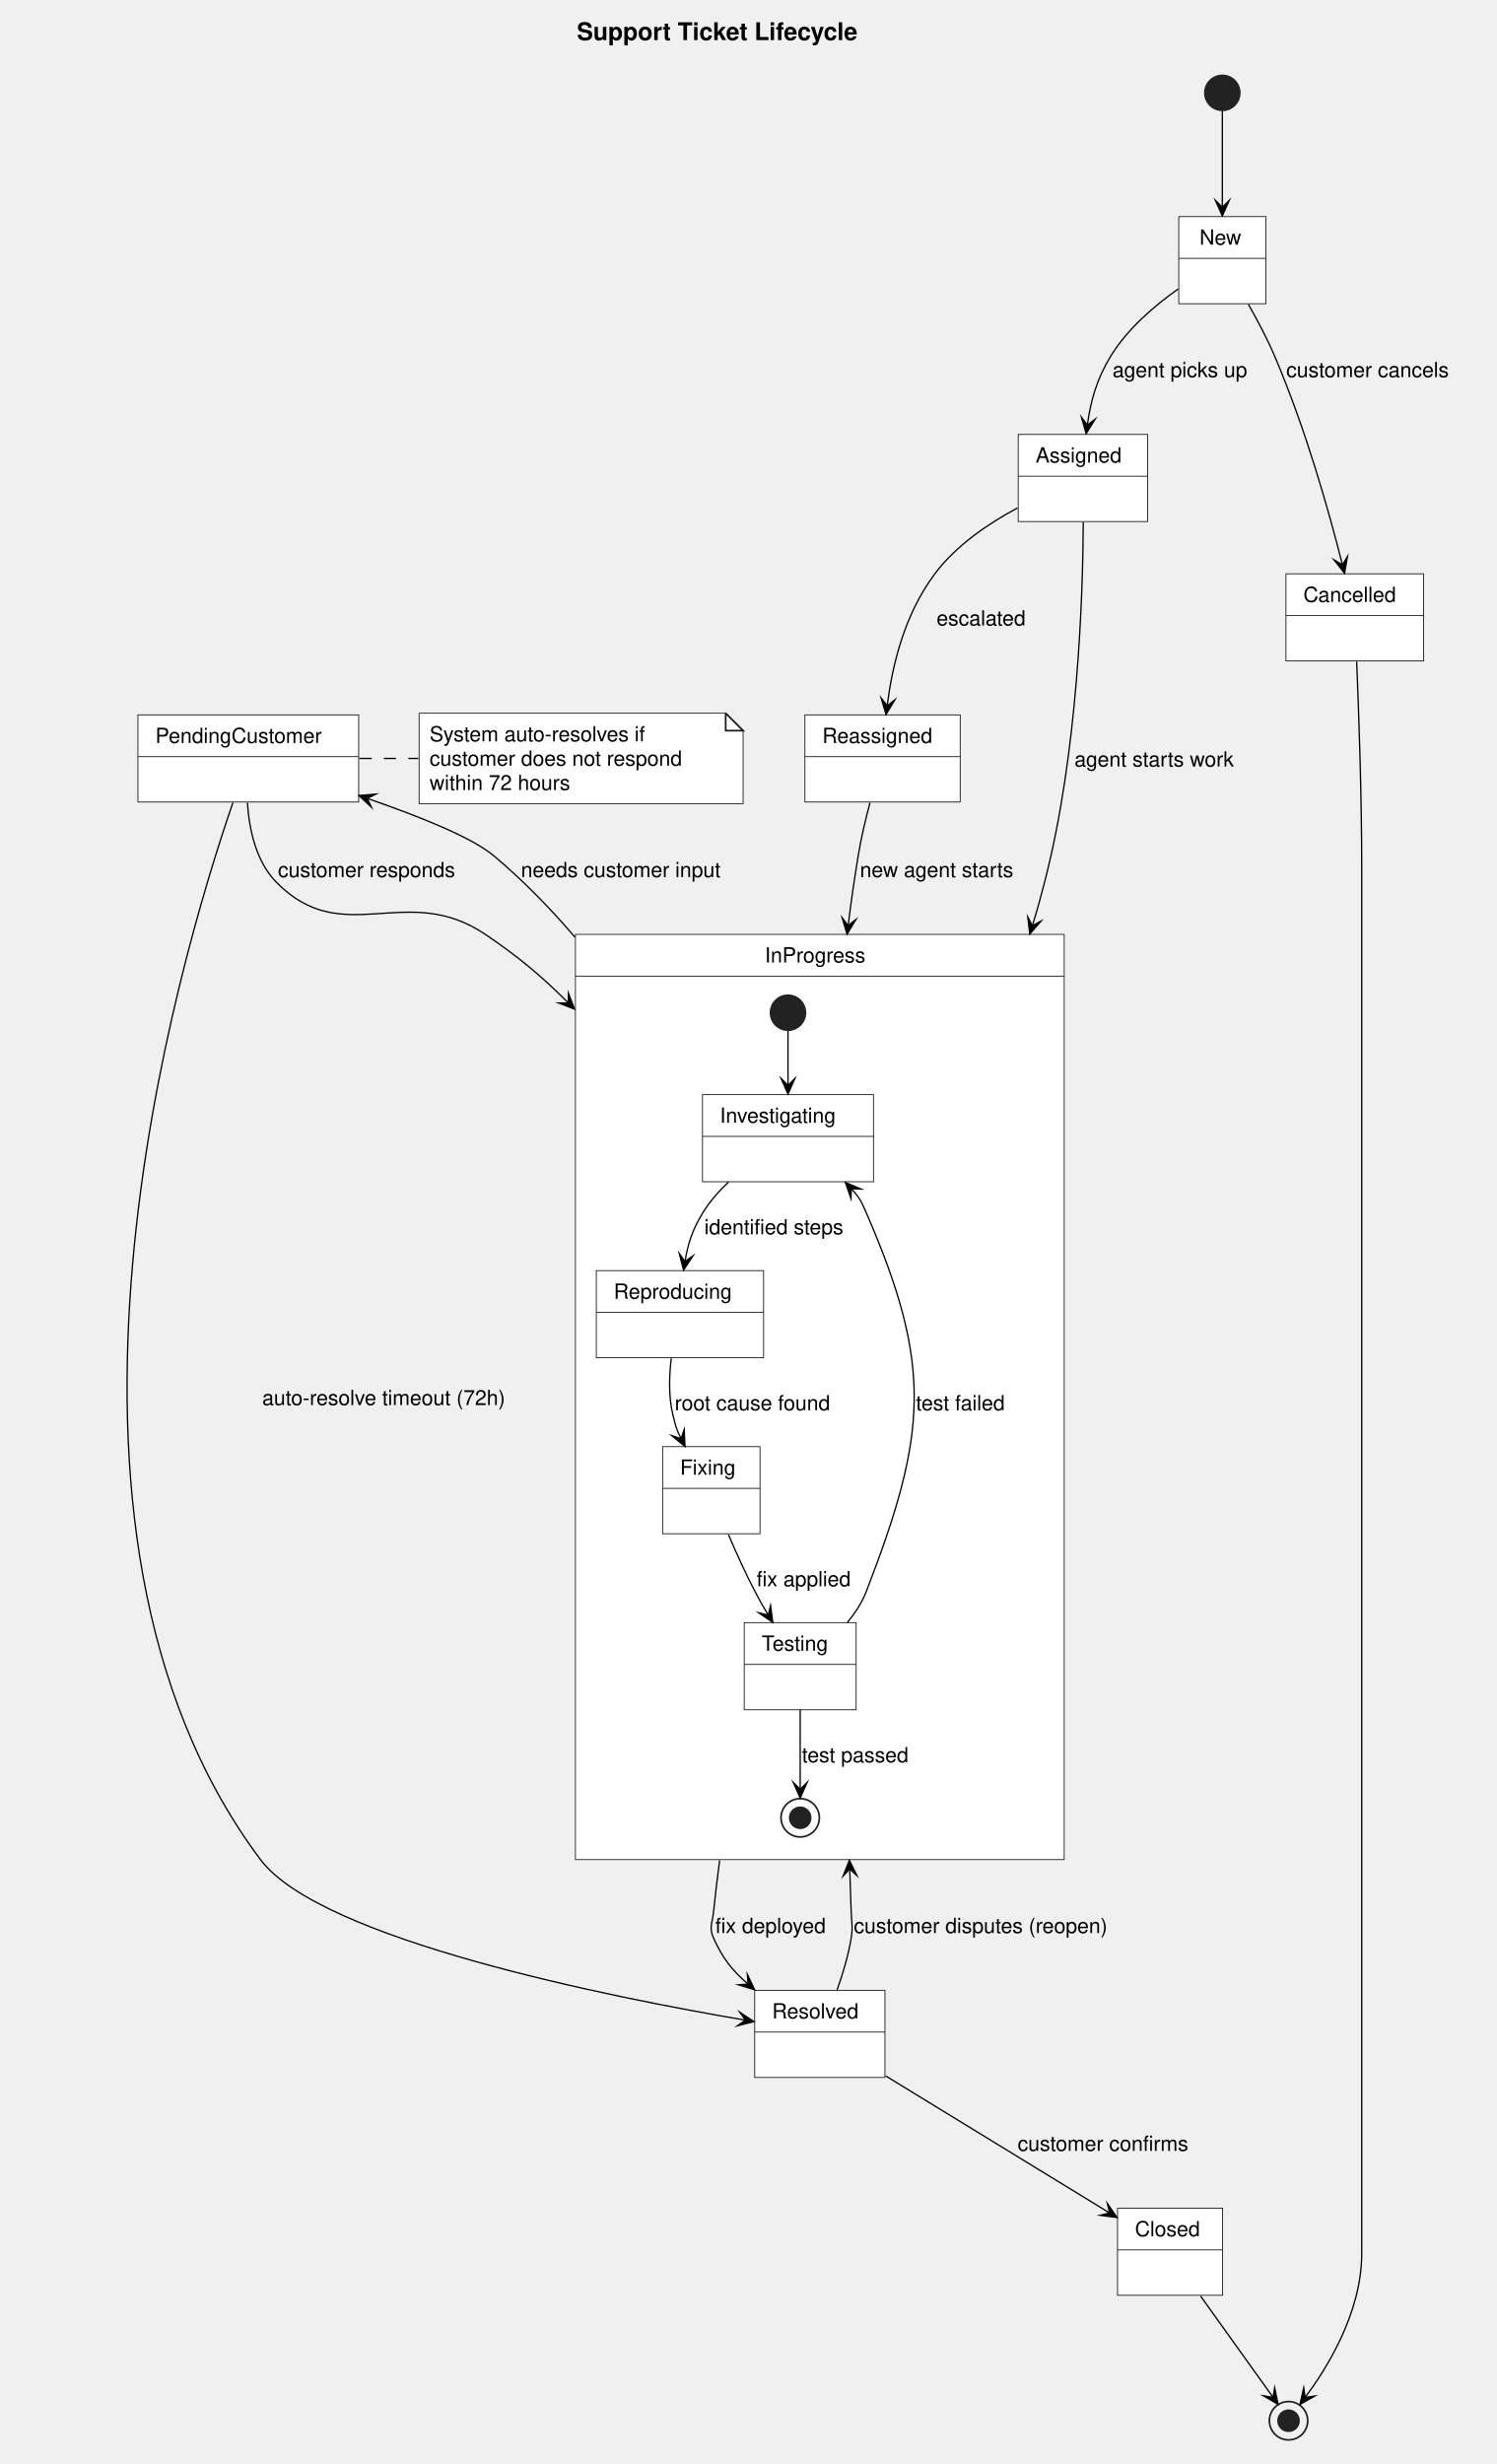
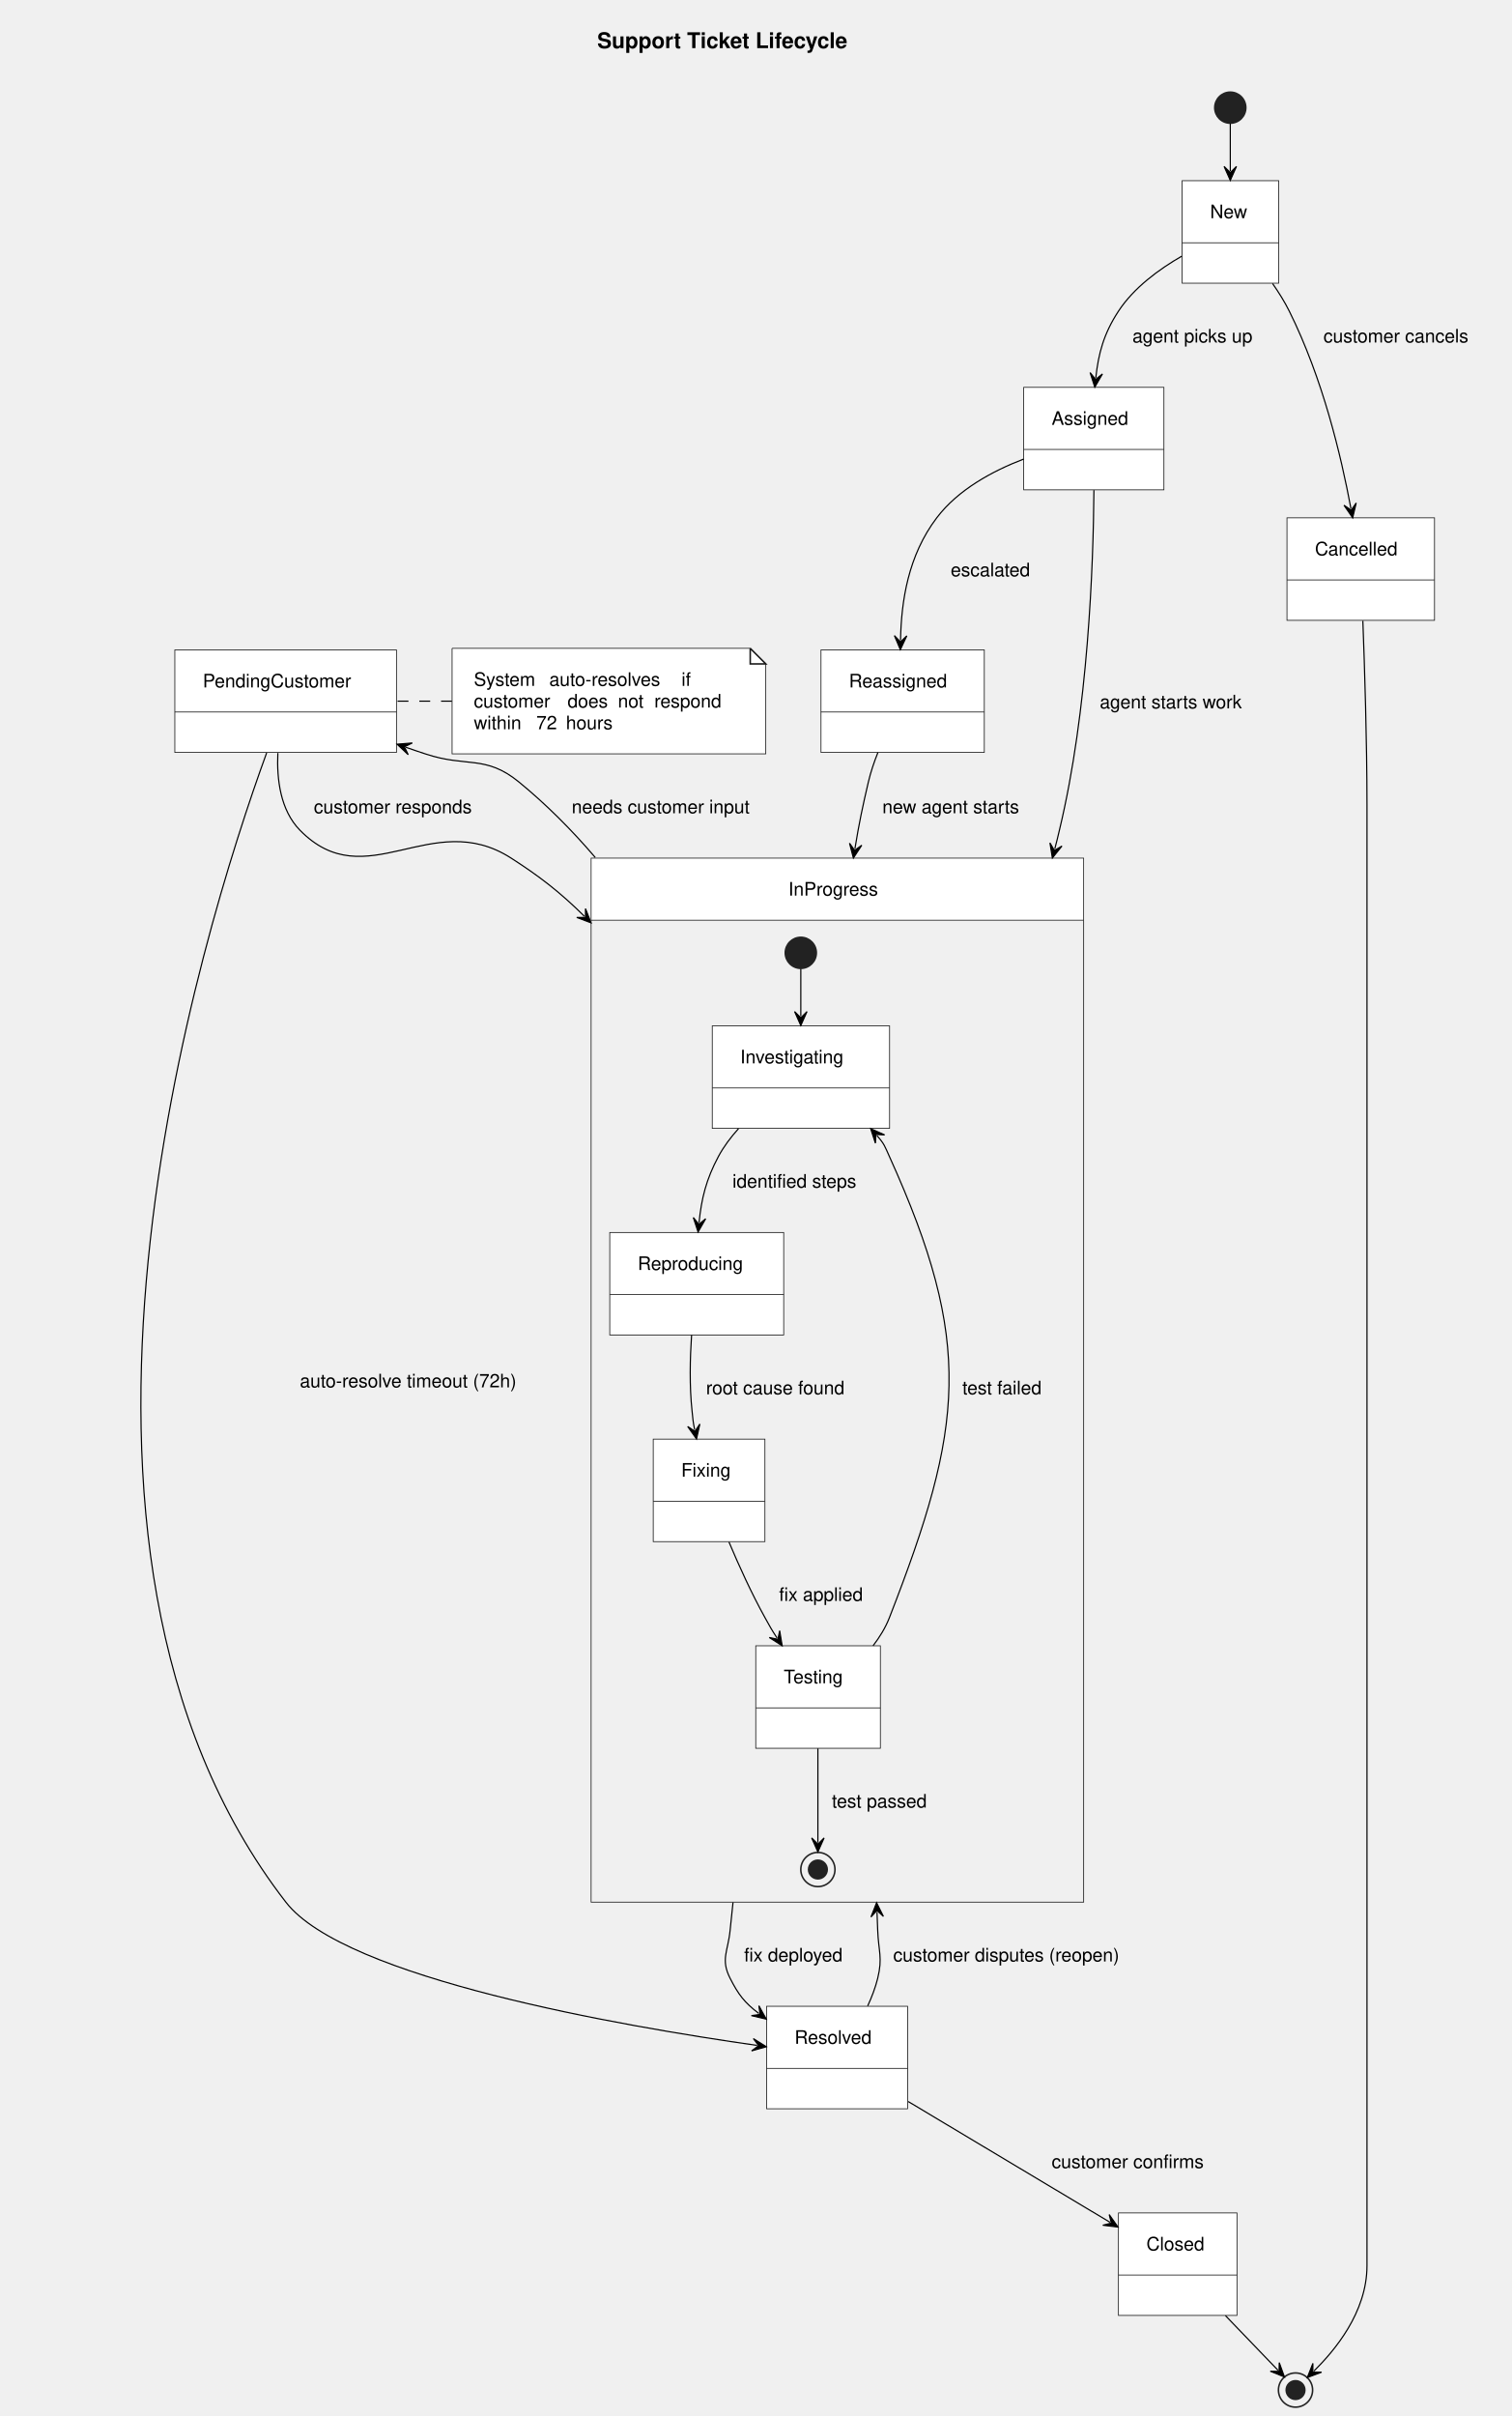
- <svg xmlns="http://www.w3.org/2000/svg" contentStyleType="text/css" data-diagram-type="STATE" height="1414px" preserveAspectRatio="none" style="width:859px;height:1414px;background:#FFFFFF;" version="1.1" viewBox="0 0 859 1414" width="859px" zoomAndPan="magnify">
+ <svg xmlns="http://www.w3.org/2000/svg" contentStyleType="text/css" data-diagram-type="STATE" height="1555px" preserveAspectRatio="none" style="width:973px;height:1555px;background:#FFFFFF;" version="1.1" viewBox="0 0 973 1555" width="973px" zoomAndPan="magnify">
  <defs />
  <g>
-     <g class="title" data-source-line="43">
-       <text fill="#000000" font-family="Helvetica" font-size="14" font-weight="700" lengthAdjust="spacing" textLength="190.524" x="331.06" y="22.995">Support Ticket Lifecycle</text>
+     <g class="title" data-source-line="51">
+       <text fill="#000000" font-family="Helvetica" font-size="14" font-weight="bold" lengthAdjust="spacing" textLength="190.524" x="384.49" y="30.995">Support Ticket Lifecycle</text>
    </g>
-     <g class="entity" data-qualified-name="InProgress" data-source-line="54" id="ent0001">
-       <rect fill="#FFFFFF" height="23.969" style="stroke:#FFFFFF;stroke-width:1;" width="280.536" x="330.24" y="536.197" />
-       <rect fill="#FFFFFF" height="507" style="stroke:#FFFFFF;stroke-width:1;" width="280.536" x="330.24" y="560.166" />
-       <rect fill="none" height="530.969" style="stroke:#181818;stroke-width:0.5;" width="280.536" x="330.24" y="536.197" />
-       <line style="stroke:#181818;stroke-width:0.5;" x1="330.24" x2="610.775" y1="560.166" y2="560.166" />
-       <text fill="#000000" font-family="Helvetica" font-size="12" lengthAdjust="spacing" textLength="63.094" x="438.961" y="552.336">InProgress</text>
-       <g class="start_entity" data-qualified-name="InProgress..start.InProgress" data-source-line="55" id="ent0013">
-         <ellipse cx="452.24" cy="581.166" fill="#222222" rx="10" ry="10" style="stroke:#222222;stroke-width:1;" />
-       </g>
-       <g class="entity" data-qualified-name="InProgress.Investigating" data-source-line="55" id="ent0014">
-         <rect fill="#FFFFFF" height="50" style="stroke:#181818;stroke-width:0.5;" width="98.152" x="403.16" y="628.166" />
-         <line style="stroke:#181818;stroke-width:0.5;" x1="403.16" x2="501.312" y1="652.134" y2="652.134" />
-         <text fill="#000000" font-family="Helvetica" font-size="12" lengthAdjust="spacing" textLength="78.152" x="413.16" y="644.304">Investigating</text>
-       </g>
-       <g class="entity" data-qualified-name="InProgress.Reproducing" data-source-line="56" id="ent0016">
-         <rect fill="#FFFFFF" height="50" style="stroke:#181818;stroke-width:0.5;" width="95.99" x="342.24" y="729.166" />
-         <line style="stroke:#181818;stroke-width:0.5;" x1="342.24" x2="438.23" y1="753.134" y2="753.134" />
-         <text fill="#000000" font-family="Helvetica" font-size="12" lengthAdjust="spacing" textLength="75.99" x="352.24" y="745.304">Reproducing</text>
-       </g>
-       <g class="entity" data-qualified-name="InProgress.Fixing" data-source-line="57" id="ent0018">
-         <rect fill="#FFFFFF" height="50" style="stroke:#181818;stroke-width:0.5;" width="55.895" x="380.29" y="830.166" />
-         <line style="stroke:#181818;stroke-width:0.5;" x1="380.29" x2="436.185" y1="854.134" y2="854.134" />
-         <text fill="#000000" font-family="Helvetica" font-size="12" lengthAdjust="spacing" textLength="35.895" x="390.29" y="846.304">Fixing</text>
-       </g>
-       <g class="entity" data-qualified-name="InProgress.Testing" data-source-line="58" id="ent0020">
-         <rect fill="#FFFFFF" height="50" style="stroke:#181818;stroke-width:0.5;" width="64.227" x="427.12" y="931.166" />
-         <line style="stroke:#181818;stroke-width:0.5;" x1="427.12" x2="491.347" y1="955.134" y2="955.134" />
-         <text fill="#000000" font-family="Helvetica" font-size="12" lengthAdjust="spacing" textLength="44.227" x="437.12" y="947.304">Testing</text>
-       </g>
-       <g class="end_entity" data-qualified-name="InProgress..end.InProgress" data-source-line="60" id="ent0023">
-         <ellipse cx="459.24" cy="1043.166" fill="none" rx="11" ry="11" style="stroke:#222222;stroke-width:1;" />
-         <ellipse cx="459.24" cy="1043.166" fill="#222222" rx="6" ry="6" style="stroke:#222222;stroke-width:1;" />
-       </g>
-       <g class="link" data-entity-1="ent0013" data-entity-2="ent0014" data-link-type="dependency" data-source-line="55" id="lnk15">
-         <path d="M452.24,591.606 C452.24,600.866 452.24,610.356 452.24,622.846" fill="none" id="*start*InProgress-to-Investigating" style="stroke:#000000;stroke-width:0.75;" />
-         <polygon fill="#000000" points="452.24,627.846,456.24,618.846,452.24,622.846,448.24,618.846,452.24,627.846" style="stroke:#000000;stroke-width:0.75;stroke-linejoin:miter;stroke-miterlimit:10;" />
-       </g>
-       <g class="link" data-entity-1="ent0014" data-entity-2="ent0016" data-link-type="dependency" data-source-line="56" id="lnk17">
-         <path d="M418.14,678.296 C412.48,683.626 407.17,689.646 403.24,696.166 C397.31,705.986 394.897,713.313 393.137,723.933" fill="none" id="Investigating-to-Reproducing" style="stroke:#000000;stroke-width:0.75;" />
-         <polygon fill="#000000" points="392.32,728.866,397.738,720.641,393.137,723.933,389.845,719.333,392.32,728.866" style="stroke:#000000;stroke-width:0.75;stroke-linejoin:miter;stroke-miterlimit:10;" />
-         <text fill="#000000" font-family="Helvetica" font-size="12" lengthAdjust="spacing" textLength="92.561" x="404.24" y="708.304">identified steps</text>
-       </g>
-       <g class="link" data-entity-1="ent0016" data-entity-2="ent0018" data-link-type="dependency" data-source-line="57" id="lnk19">
-         <path d="M385.24,779.576 C383.99,789.776 383.65,801.666 386.24,812.166 C387.73,818.236 388.044,819.933 390.884,825.614" fill="none" id="Reproducing-to-Fixing" style="stroke:#000000;stroke-width:0.75;" />
-         <polygon fill="#000000" points="393.12,830.086,392.673,820.247,390.884,825.614,385.517,823.825,393.12,830.086" style="stroke:#000000;stroke-width:0.75;stroke-linejoin:miter;stroke-miterlimit:10;" />
-         <text fill="#000000" font-family="Helvetica" font-size="12" lengthAdjust="spacing" textLength="101.537" x="387.24" y="809.304">root cause found</text>
-       </g>
-       <g class="link" data-entity-1="ent0018" data-entity-2="ent0020" data-link-type="dependency" data-source-line="58" id="lnk21">
-         <path d="M418.08,880.656 C422.41,890.856 427.76,902.736 433.24,913.166 C436.35,919.086 437.369,921.032 440.909,926.812" fill="none" id="Fixing-to-Testing" style="stroke:#000000;stroke-width:0.75;" />
-         <polygon fill="#000000" points="443.52,931.076,442.231,921.312,440.909,926.812,435.408,925.49,443.52,931.076" style="stroke:#000000;stroke-width:0.75;stroke-linejoin:miter;stroke-miterlimit:10;" />
-         <text fill="#000000" font-family="Helvetica" font-size="12" lengthAdjust="spacing" textLength="62.73" x="434.24" y="910.304">fix applied</text>
-       </g>
-       <g class="link" data-entity-1="ent0020" data-entity-2="ent0014" data-link-type="dependency" data-source-line="59" id="lnk22">
-         <path d="M486.35,931.046 C490.8,925.636 494.76,919.586 497.24,913.166 C531.91,823.166 535.67,784.616 497.24,696.166 C494.42,689.696 493.489,687.424 488.579,682.184" fill="none" id="Testing-to-Investigating" style="stroke:#000000;stroke-width:0.75;" />
-         <polygon fill="#000000" points="485.16,678.536,488.395,687.838,488.579,682.184,494.233,682.368,485.16,678.536" style="stroke:#000000;stroke-width:0.75;stroke-linejoin:miter;stroke-miterlimit:10;" />
-         <text fill="#000000" font-family="Helvetica" font-size="12" lengthAdjust="spacing" textLength="60.105" x="525.67" y="809.304">test failed</text>
-       </g>
-       <g class="link" data-entity-1="ent0020" data-entity-2="ent0023" data-link-type="dependency" data-source-line="60" id="lnk24">
-         <path d="M459.24,981.296 C459.24,997.986 459.24,1014.346 459.24,1026.826" fill="none" id="Testing-to-*end*InProgress" style="stroke:#000000;stroke-width:0.75;" />
-         <polygon fill="#000000" points="459.24,1031.826,463.24,1022.826,459.24,1026.826,455.24,1022.826,459.24,1031.826" style="stroke:#000000;stroke-width:0.75;stroke-linejoin:miter;stroke-miterlimit:10;" />
-         <text fill="#000000" font-family="Helvetica" font-size="12" lengthAdjust="spacing" textLength="69.334" x="460.24" y="1011.304">test passed</text>
-       </g>
+     <rect fill="#FFFFFF" height="39.969" style="stroke:#FFFFFF;stroke-width:1;" width="317.106" x="380.56" y="552.297" />
+     <rect fill="none" height="671.969" style="stroke:#181818;stroke-width:0.5;" width="317.106" x="380.56" y="552.297" />
+     <line style="stroke:#181818;stroke-width:0.5;" x1="380.56" x2="697.665" y1="592.266" y2="592.266" />
+     <text fill="#000000" font-family="Helvetica" font-size="12" lengthAdjust="spacing" textLength="63.094" x="507.566" y="576.436">InProgress</text>
+     <ellipse cx="515.56" cy="613.266" fill="#222222" rx="10" ry="10" style="stroke:#222222;stroke-width:1;" />
+     <g id="InProgress.Investigating">
+       <rect fill="#FFFFFF" height="65.969" style="stroke:#181818;stroke-width:0.5;" width="114.152" x="458.56" y="660.266" />
+       <line style="stroke:#181818;stroke-width:0.5;" x1="458.56" x2="572.712" y1="700.234" y2="700.234" />
+       <text fill="#000000" font-family="Helvetica" font-size="12" lengthAdjust="spacing" textLength="78.152" x="476.56" y="684.404">Investigating</text>
    </g>
-     <g class="start_entity" data-qualified-name=".start." data-source-line="45" id="ent0002">
-       <ellipse cx="701.51" cy="53.297" fill="#222222" rx="10" ry="10" style="stroke:#222222;stroke-width:1;" />
+     <g id="InProgress.Reproducing">
+       <rect fill="#FFFFFF" height="65.969" style="stroke:#181818;stroke-width:0.5;" width="111.99" x="392.56" y="793.266" />
+       <line style="stroke:#181818;stroke-width:0.5;" x1="392.56" x2="504.55" y1="833.234" y2="833.234" />
+       <text fill="#000000" font-family="Helvetica" font-size="12" lengthAdjust="spacing" textLength="75.99" x="410.56" y="817.404">Reproducing</text>
    </g>
-     <g class="entity" data-qualified-name="New" data-source-line="45" id="ent0003">
-       <rect fill="#FFFFFF" height="50" style="stroke:#181818;stroke-width:0.5;" width="50" x="676.51" y="124.297" />
-       <line style="stroke:#181818;stroke-width:0.5;" x1="676.51" x2="726.51" y1="148.266" y2="148.266" />
-       <text fill="#000000" font-family="Helvetica" font-size="12" lengthAdjust="spacing" textLength="26.174" x="688.423" y="140.435">New</text>
+     <g id="InProgress.Fixing">
+       <rect fill="#FFFFFF" height="65.969" style="stroke:#181818;stroke-width:0.5;" width="71.894" x="420.56" y="926.266" />
+       <line style="stroke:#181818;stroke-width:0.5;" x1="420.56" x2="492.454" y1="966.234" y2="966.234" />
+       <text fill="#000000" font-family="Helvetica" font-size="12" lengthAdjust="spacing" textLength="35.895" x="438.56" y="950.404">Fixing</text>
    </g>
-     <g class="entity" data-qualified-name="Assigned" data-source-line="47" id="ent0005">
-       <rect fill="#FFFFFF" height="50" style="stroke:#181818;stroke-width:0.5;" width="74.269" x="584.37" y="249.297" />
-       <line style="stroke:#181818;stroke-width:0.5;" x1="584.37" x2="658.639" y1="273.266" y2="273.266" />
-       <text fill="#000000" font-family="Helvetica" font-size="12" lengthAdjust="spacing" textLength="54.27" x="594.37" y="265.435">Assigned</text>
+     <g id="InProgress.Testing">
+       <rect fill="#FFFFFF" height="65.969" style="stroke:#181818;stroke-width:0.5;" width="80.227" x="486.56" y="1059.266" />
+       <line style="stroke:#181818;stroke-width:0.5;" x1="486.56" x2="566.787" y1="1099.234" y2="1099.234" />
+       <text fill="#000000" font-family="Helvetica" font-size="12" lengthAdjust="spacing" textLength="44.227" x="504.56" y="1083.404">Testing</text>
    </g>
-     <g class="entity" data-qualified-name="Cancelled" data-source-line="48" id="ent0007">
-       <rect fill="#FFFFFF" height="50" style="stroke:#181818;stroke-width:0.5;" width="78.986" x="738.02" y="329.297" />
-       <line style="stroke:#181818;stroke-width:0.5;" x1="738.02" x2="817.006" y1="353.266" y2="353.266" />
-       <text fill="#000000" font-family="Helvetica" font-size="12" lengthAdjust="spacing" textLength="58.986" x="748.02" y="345.435">Cancelled</text>
+     <ellipse cx="526.56" cy="1203.266" fill="none" rx="11" ry="11" style="stroke:#222222;stroke-width:1;" />
+     <ellipse cx="526.56" cy="1203.266" fill="#222222" rx="6" ry="6" style="stroke:#222222;stroke-width:1;" />
+     <g class="link" data-entity-1=".start.InProgress" data-entity-2="Investigating" data-source-line="63" data-uid="lnk15" id="link_.start.InProgress_Investigating">
+       <path d="M515.56,623.516 C515.56,632.556 515.56,640.846 515.56,654.066" fill="none" id="*start*InProgress-to-Investigating" style="stroke:#000000;stroke-width:0.75;" />
+       <polygon fill="#000000" points="515.56,660.066,519.56,651.066,515.56,655.066,511.56,651.066,515.56,660.066" style="stroke:#000000;stroke-width:0.75;" />
    </g>
-     <g class="entity" data-qualified-name="Reassigned" data-source-line="51" id="ent0010">
-       <rect fill="#FFFFFF" height="50" style="stroke:#181818;stroke-width:0.5;" width="89.135" x="461.94" y="410.247" />
-       <line style="stroke:#181818;stroke-width:0.5;" x1="461.94" x2="551.075" y1="434.216" y2="434.216" />
-       <text fill="#000000" font-family="Helvetica" font-size="12" lengthAdjust="spacing" textLength="69.135" x="471.94" y="426.385">Reassigned</text>
+     <g class="link" data-entity-1="Investigating" data-entity-2="Reproducing" data-source-line="64" data-uid="lnk17" id="link_Investigating_Reproducing">
+       <path d="M475.46,726.416 C470.49,731.916 465.97,737.916 462.56,744.266 C454.59,759.106 451.605,771.496 450.035,786.996" fill="none" id="Investigating-to-Reproducing" style="stroke:#000000;stroke-width:0.75;" />
+       <polygon fill="#000000" points="449.43,792.966,454.317,784.414,449.934,787.991,446.357,783.608,449.43,792.966" style="stroke:#000000;stroke-width:0.75;" />
+       <text fill="#000000" font-family="Helvetica" font-size="12" lengthAdjust="spacing" textLength="92.561" x="471.56" y="764.404">identified steps</text>
    </g>
-     <g class="entity" data-qualified-name="PendingCustomer" data-source-line="63" id="ent0025">
-       <rect fill="#FFFFFF" height="50" style="stroke:#181818;stroke-width:0.5;" width="126.688" x="79.16" y="410.247" />
-       <line style="stroke:#181818;stroke-width:0.5;" x1="79.16" x2="205.847" y1="434.216" y2="434.216" />
-       <text fill="#000000" font-family="Helvetica" font-size="12" lengthAdjust="spacing" textLength="106.688" x="89.16" y="426.385">PendingCustomer</text>
+     <g class="link" data-entity-1="Reproducing" data-entity-2="Fixing" data-source-line="65" data-uid="lnk19" id="link_Reproducing_Fixing">
+       <path d="M445.24,859.276 C444.24,874.196 443.81,892.176 445.56,908.266 C446.19,914.096 446.046,914.364 447.236,920.274" fill="none" id="Reproducing-to-Fixing" style="stroke:#000000;stroke-width:0.75;" />
+       <polygon fill="#000000" points="448.42,926.156,450.565,916.543,447.433,921.254,442.722,918.122,448.42,926.156" style="stroke:#000000;stroke-width:0.75;" />
+       <text fill="#000000" font-family="Helvetica" font-size="12" lengthAdjust="spacing" textLength="101.537" x="454.56" y="897.404">root cause found</text>
    </g>
-     <g class="entity" data-qualified-name="Resolved" data-source-line="65" id="ent0028">
-       <rect fill="#FFFFFF" height="50" style="stroke:#181818;stroke-width:0.5;" width="74.75" x="433.13" y="1142.167" />
-       <line style="stroke:#181818;stroke-width:0.5;" x1="433.13" x2="507.88" y1="1166.136" y2="1166.136" />
-       <text fill="#000000" font-family="Helvetica" font-size="12" lengthAdjust="spacing" textLength="54.75" x="443.13" y="1158.305">Resolved</text>
+     <g class="link" data-entity-1="Fixing" data-entity-2="Testing" data-source-line="66" data-uid="lnk21" id="link_Fixing_Testing">
+       <path d="M469.3,992.446 C475.68,1007.576 483.88,1025.666 492.56,1041.266 C495.88,1047.226 496.403,1048.372 500.263,1054.242" fill="none" id="Fixing-to-Testing" style="stroke:#000000;stroke-width:0.75;" />
+       <polygon fill="#000000" points="503.56,1059.256,501.957,1049.538,500.813,1055.078,495.273,1053.934,503.56,1059.256" style="stroke:#000000;stroke-width:0.75;" />
+       <text fill="#000000" font-family="Helvetica" font-size="12" lengthAdjust="spacing" textLength="62.73" x="501.56" y="1030.404">fix applied</text>
    </g>
-     <g class="entity" data-qualified-name="Closed" data-source-line="69" id="ent0031">
-       <rect fill="#FFFFFF" height="50" style="stroke:#181818;stroke-width:0.5;" width="60.307" x="641.36" y="1267.167" />
-       <line style="stroke:#181818;stroke-width:0.5;" x1="641.36" x2="701.667" y1="1291.136" y2="1291.136" />
-       <text fill="#000000" font-family="Helvetica" font-size="12" lengthAdjust="spacing" textLength="40.307" x="651.36" y="1283.305">Closed</text>
+     <g class="link" data-entity-1="Testing" data-entity-2="Investigating" data-source-line="67" data-uid="lnk22" id="link_Testing_Investigating">
+       <path d="M562.09,1059.236 C566.35,1053.696 570.07,1047.636 572.56,1041.266 C620.52,918.286 627.03,864.506 572.56,744.266 C569.63,737.796 569.403,736.286 564.553,730.896" fill="none" id="Testing-to-Investigating" style="stroke:#000000;stroke-width:0.75;" />
+       <polygon fill="#000000" points="560.54,726.436,563.587,735.801,563.884,730.152,569.533,730.45,560.54,726.436" style="stroke:#000000;stroke-width:0.75;" />
+       <text fill="#000000" font-family="Helvetica" font-size="12" lengthAdjust="spacing" textLength="60.105" x="619.56" y="897.404">test failed</text>
    </g>
-     <g class="end_entity" data-qualified-name=".end." data-source-line="72" id="ent0034">
-       <ellipse cx="739.51" cy="1389.167" fill="none" rx="11" ry="11" style="stroke:#222222;stroke-width:1;" />
-       <ellipse cx="739.51" cy="1389.167" fill="#222222" rx="6" ry="6" style="stroke:#222222;stroke-width:1;" />
+     <g class="link" data-entity-1="Testing" data-entity-2=".end.InProgress" data-source-line="68" data-uid="lnk24" id="link_Testing_.end.InProgress">
+       <path d="M526.56,1125.376 C526.56,1147.986 526.56,1170.816 526.56,1185.936" fill="none" id="Testing-to-*end*InProgress" style="stroke:#000000;stroke-width:0.75;" />
+       <polygon fill="#000000" points="526.56,1191.936,530.56,1182.936,526.56,1186.936,522.56,1182.936,526.56,1191.936" style="stroke:#000000;stroke-width:0.75;" />
+       <text fill="#000000" font-family="Helvetica" font-size="12" lengthAdjust="spacing" textLength="69.334" x="535.56" y="1163.404">test passed</text>
    </g>
-     <g class="entity" data-qualified-name="GMN37" data-source-line="76" id="ent0038">
-       <path d="M240.53,409.297 L240.53,461.203 L426.477,461.203 L426.477,419.297 L416.477,409.297 L240.53,409.297" fill="#FFFFFF" style="stroke:#181818;stroke-width:0.5;" />
-       <path d="M416.477,409.297 L416.477,419.297 L426.477,419.297 L416.477,409.297" fill="#FFFFFF" style="stroke:#181818;stroke-width:1;" />
-       <text fill="#000000" font-family="Helvetica" font-size="12" lengthAdjust="spacing" textLength="141.252" x="246.53" y="425.435">System auto-resolves if</text>
-       <text fill="#000000" font-family="Helvetica" font-size="12" lengthAdjust="spacing" textLength="164.947" x="246.53" y="439.404">customer does not respond</text>
-       <text fill="#000000" font-family="Helvetica" font-size="12" lengthAdjust="spacing" textLength="93.035" x="246.53" y="453.373">within 72 hours</text>
+     <ellipse cx="792.06" cy="69.297" fill="#222222" rx="10" ry="10" style="stroke:#222222;stroke-width:1;" />
+     <g id="New">
+       <rect fill="#FFFFFF" height="65.969" style="stroke:#181818;stroke-width:0.5;" width="62.174" x="761.06" y="116.297" />
+       <line style="stroke:#181818;stroke-width:0.5;" x1="761.06" x2="823.234" y1="156.266" y2="156.266" />
+       <text fill="#000000" font-family="Helvetica" font-size="12" lengthAdjust="spacing" textLength="26.174" x="779.06" y="140.435">New</text>
    </g>
-     <g class="link" data-entity-1="ent0002" data-entity-2="ent0003" data-link-type="dependency" data-source-line="45" id="lnk4">
-       <path d="M701.51,63.647 C701.51,77.577 701.51,99.247 701.51,118.937" fill="none" id="*start*-to-New" style="stroke:#000000;stroke-width:0.75;" />
-       <polygon fill="#000000" points="701.51,123.937,705.51,114.937,701.51,118.937,697.51,114.937,701.51,123.937" style="stroke:#000000;stroke-width:0.75;stroke-linejoin:miter;stroke-miterlimit:10;" />
+     <g id="Assigned">
+       <rect fill="#FFFFFF" height="65.969" style="stroke:#181818;stroke-width:0.5;" width="90.269" x="659.06" y="249.297" />
+       <line style="stroke:#181818;stroke-width:0.5;" x1="659.06" x2="749.33" y1="289.266" y2="289.266" />
+       <text fill="#000000" font-family="Helvetica" font-size="12" lengthAdjust="spacing" textLength="54.27" x="677.06" y="273.435">Assigned</text>
    </g>
-     <g class="link" data-entity-1="ent0003" data-entity-2="ent0005" data-link-type="dependency" data-source-line="47" id="lnk6">
-       <path d="M676.15,165.837 C662.72,175.337 647.07,188.667 637.51,204.297 C629.3,217.717 625.995,230.015 624.045,243.915" fill="none" id="New-to-Assigned" style="stroke:#000000;stroke-width:0.75;" />
-       <polygon fill="#000000" points="623.35,248.867,628.562,240.51,624.045,243.915,620.639,239.398,623.35,248.867" style="stroke:#000000;stroke-width:0.75;stroke-linejoin:miter;stroke-miterlimit:10;" />
-       <text fill="#000000" font-family="Helvetica" font-size="12" lengthAdjust="spacing" textLength="88.266" x="638.51" y="216.435">agent picks up</text>
+     <g id="Cancelled">
+       <rect fill="#FFFFFF" height="65.969" style="stroke:#181818;stroke-width:0.5;" width="94.986" x="828.56" y="333.297" />
+       <line style="stroke:#181818;stroke-width:0.5;" x1="828.56" x2="923.546" y1="373.266" y2="373.266" />
+       <text fill="#000000" font-family="Helvetica" font-size="12" lengthAdjust="spacing" textLength="58.986" x="846.56" y="357.435">Cancelled</text>
    </g>
-     <g class="link" data-entity-1="ent0003" data-entity-2="ent0007" data-link-type="dependency" data-source-line="48" id="lnk8">
-       <path d="M716.51,174.747 C721.69,183.827 727.26,194.327 731.51,204.297 C749.68,246.877 762.875,294.199 770.445,324.159" fill="none" id="New-to-Cancelled" style="stroke:#000000;stroke-width:0.75;" />
-       <polygon fill="#000000" points="771.67,329.007,773.343,319.301,770.445,324.159,765.587,321.261,771.67,329.007" style="stroke:#000000;stroke-width:0.75;stroke-linejoin:miter;stroke-miterlimit:10;" />
-       <text fill="#000000" font-family="Helvetica" font-size="12" lengthAdjust="spacing" textLength="105.445" x="738.2" y="216.435">customer cancels</text>
+     <g id="Reassigned">
+       <rect fill="#FFFFFF" height="65.969" style="stroke:#181818;stroke-width:0.5;" width="105.135" x="528.56" y="418.297" />
+       <line style="stroke:#181818;stroke-width:0.5;" x1="528.56" x2="633.695" y1="458.266" y2="458.266" />
+       <text fill="#000000" font-family="Helvetica" font-size="12" lengthAdjust="spacing" textLength="69.135" x="546.56" y="442.435">Reassigned</text>
    </g>
-     <g class="link" data-entity-1="ent0005" data-entity-2="ent0001" data-link-type="dependency" data-source-line="50" id="lnk9">
-       <path d="M621.7,299.657 C621.49,342.257 618.58,432.727 599.51,506.197 C596.95,516.057 595.579,521.231 592.489,531.211" fill="none" id="Assigned-to-InProgress" style="stroke:#000000;stroke-width:0.75;" />
-       <polygon fill="#000000" points="591.01,535.987,597.493,528.573,592.489,531.211,589.851,526.207,591.01,535.987" style="stroke:#000000;stroke-width:0.75;stroke-linejoin:miter;stroke-miterlimit:10;" />
-       <text fill="#000000" font-family="Helvetica" font-size="12" lengthAdjust="spacing" textLength="105.533" x="616.68" y="439.885">agent starts work</text>
+     <g id="PendingCustomer">
+       <rect fill="#FFFFFF" height="65.969" style="stroke:#181818;stroke-width:0.5;" width="142.688" x="112.56" y="418.297" />
+       <line style="stroke:#181818;stroke-width:0.5;" x1="112.56" x2="255.248" y1="458.266" y2="458.266" />
+       <text fill="#000000" font-family="Helvetica" font-size="12" lengthAdjust="spacing" textLength="106.688" x="130.56" y="442.435">PendingCustomer</text>
    </g>
-     <g class="link" data-entity-1="ent0005" data-entity-2="ent0010" data-link-type="dependency" data-source-line="51" id="lnk11">
-       <path d="M583.94,291.497 C567.24,300.437 548.65,313.047 536.51,329.297 C518.7,353.127 512.09,382.238 509.15,405.028" fill="none" id="Assigned-to-Reassigned" style="stroke:#000000;stroke-width:0.75;" />
-       <polygon fill="#000000" points="508.51,409.987,513.629,401.573,509.15,405.028,505.694,400.549,508.51,409.987" style="stroke:#000000;stroke-width:0.75;stroke-linejoin:miter;stroke-miterlimit:10;" />
-       <text fill="#000000" font-family="Helvetica" font-size="12" lengthAdjust="spacing" textLength="57.978" x="537.51" y="358.935">escalated</text>
+     <g id="Resolved">
+       <rect fill="#FFFFFF" height="65.969" style="stroke:#181818;stroke-width:0.5;" width="90.75" x="493.56" y="1291.297" />
+       <line style="stroke:#181818;stroke-width:0.5;" x1="493.56" x2="584.31" y1="1331.266" y2="1331.266" />
+       <text fill="#000000" font-family="Helvetica" font-size="12" lengthAdjust="spacing" textLength="54.75" x="511.56" y="1315.436">Resolved</text>
    </g>
-     <g class="link" data-entity-1="ent0010" data-entity-2="ent0001" data-link-type="dependency" data-source-line="52" id="lnk12">
-       <path d="M499.29,460.667 C496.76,470.127 494.14,481.087 492.51,491.197 C490.15,505.817 488.656,515.915 486.766,531.135" fill="none" id="Reassigned-to-InProgress" style="stroke:#000000;stroke-width:0.75;" />
-       <polygon fill="#000000" points="486.15,536.097,491.229,527.658,486.766,531.135,483.29,526.673,486.15,536.097" style="stroke:#000000;stroke-width:0.75;stroke-linejoin:miter;stroke-miterlimit:10;" />
-       <text fill="#000000" font-family="Helvetica" font-size="12" lengthAdjust="spacing" textLength="101.297" x="493.51" y="503.336">new agent starts</text>
+     <g id="Closed">
+       <rect fill="#FFFFFF" height="65.969" style="stroke:#181818;stroke-width:0.5;" width="76.307" x="720.06" y="1424.297" />
+       <line style="stroke:#181818;stroke-width:0.5;" x1="720.06" x2="796.367" y1="1464.266" y2="1464.266" />
+       <text fill="#000000" font-family="Helvetica" font-size="12" lengthAdjust="spacing" textLength="40.307" x="738.06" y="1448.436">Closed</text>
    </g>
-     <g class="link" data-entity-1="ent0001" data-entity-2="ent0025" data-link-type="dependency" data-source-line="63" id="lnk26">
-       <path d="M330,537.857 C315.58,520.947 300.08,505.137 283.51,491.197 C270.99,480.667 242.023,469.027 210.713,458.157" fill="none" id="InProgress-to-PendingCustomer" style="stroke:#000000;stroke-width:0.75;" />
-       <polygon fill="#000000" points="205.99,456.517,213.18,463.247,210.713,458.157,215.804,455.69,205.99,456.517" style="stroke:#000000;stroke-width:0.75;stroke-linejoin:miter;stroke-miterlimit:10;" />
-       <text fill="#000000" font-family="Helvetica" font-size="12" lengthAdjust="spacing" textLength="131.244" x="298.98" y="503.336">needs customer input</text>
+     <ellipse cx="834.06" cy="1538.297" fill="none" rx="11" ry="11" style="stroke:#222222;stroke-width:1;" />
+     <ellipse cx="834.06" cy="1538.297" fill="#222222" rx="6" ry="6" style="stroke:#222222;stroke-width:1;" />
+     <g class="entity" data-entity="GMN2" data-source-line="84" data-uid="ent0003" id="entity_GMN2">
+       <path d="M291.06,417.297 L291.06,485.203 L493.007,485.203 L493.007,427.297 L483.007,417.297 L291.06,417.297" fill="#FFFFFF" style="stroke:#181818;stroke-width:0.5;" />
+       <path d="M483.007,417.297 L483.007,427.297 L493.007,427.297 L483.007,417.297" fill="#FFFFFF" style="stroke:#181818;stroke-width:1;" />
+       <text fill="#000000" font-family="Helvetica" font-size="12" lengthAdjust="spacing" textLength="44.748" x="305.06" y="441.435">System</text>
+       <text fill="#000000" font-family="Helvetica" font-size="12" lengthAdjust="spacing" textLength="3.814" x="349.808" y="441.435"> </text>
+       <text fill="#000000" font-family="Helvetica" font-size="12" lengthAdjust="spacing" textLength="81.316" x="353.623" y="441.435">auto-resolves</text>
+       <text fill="#000000" font-family="Helvetica" font-size="12" lengthAdjust="spacing" textLength="3.814" x="434.939" y="441.435"> </text>
+       <text fill="#000000" font-family="Helvetica" font-size="12" lengthAdjust="spacing" textLength="7.559" x="438.753" y="441.435">if</text>
+       <text fill="#000000" font-family="Helvetica" font-size="12" lengthAdjust="spacing" textLength="56.508" x="305.06" y="455.404">customer</text>
+       <text fill="#000000" font-family="Helvetica" font-size="12" lengthAdjust="spacing" textLength="3.814" x="361.568" y="455.404"> </text>
+       <text fill="#000000" font-family="Helvetica" font-size="12" lengthAdjust="spacing" textLength="28.594" x="365.382" y="455.404">does</text>
+       <text fill="#000000" font-family="Helvetica" font-size="12" lengthAdjust="spacing" textLength="3.814" x="393.976" y="455.404"> </text>
+       <text fill="#000000" font-family="Helvetica" font-size="12" lengthAdjust="spacing" textLength="19.652" x="397.791" y="455.404">not</text>
+       <text fill="#000000" font-family="Helvetica" font-size="12" lengthAdjust="spacing" textLength="3.814" x="417.443" y="455.404"> </text>
+       <text fill="#000000" font-family="Helvetica" font-size="12" lengthAdjust="spacing" textLength="48.75" x="421.257" y="455.404">respond</text>
+       <text fill="#000000" font-family="Helvetica" font-size="12" lengthAdjust="spacing" textLength="36.398" x="305.06" y="469.373">within</text>
+       <text fill="#000000" font-family="Helvetica" font-size="12" lengthAdjust="spacing" textLength="3.814" x="341.458" y="469.373"> </text>
+       <text fill="#000000" font-family="Helvetica" font-size="12" lengthAdjust="spacing" textLength="15.27" x="345.273" y="469.373">72</text>
+       <text fill="#000000" font-family="Helvetica" font-size="12" lengthAdjust="spacing" textLength="3.814" x="360.542" y="469.373"> </text>
+       <text fill="#000000" font-family="Helvetica" font-size="12" lengthAdjust="spacing" textLength="33.738" x="364.357" y="469.373">hours</text>
    </g>
-     <g class="link" data-entity-1="ent0025" data-entity-2="ent0001" data-link-type="dependency" data-source-line="64" id="lnk27">
-       <path d="M141.98,460.637 C142.99,475.667 146.82,494.277 158.51,506.197 C196.99,545.457 232.95,505.437 278.51,536.197 C296.73,548.507 310.303,559.592 326.213,575.582" fill="none" id="PendingCustomer-to-InProgress" style="stroke:#000000;stroke-width:0.75;" />
-       <polygon fill="#000000" points="329.74,579.127,326.228,569.926,326.213,575.582,320.557,575.568,329.74,579.127" style="stroke:#000000;stroke-width:0.75;stroke-linejoin:miter;stroke-miterlimit:10;" />
-       <text fill="#000000" font-family="Helvetica" font-size="12" lengthAdjust="spacing" textLength="115.324" x="159.51" y="503.336">customer responds</text>
+     <g class="link" data-entity-1=".start." data-entity-2="New" data-source-line="53" data-uid="lnk4" id="link_.start._New">
+       <path d="M792.06,79.547 C792.06,88.587 792.06,96.877 792.06,110.097" fill="none" id="*start*-to-New" style="stroke:#000000;stroke-width:0.75;" />
+       <polygon fill="#000000" points="792.06,116.097,796.06,107.097,792.06,111.097,788.06,107.097,792.06,116.097" style="stroke:#000000;stroke-width:0.75;" />
    </g>
-     <g class="link" data-entity-1="ent0025" data-entity-2="ent0028" data-link-type="dependency" data-source-line="65" id="lnk29">
-       <path d="M133.68,460.567 C102.37,551.427 6,875.607 149.51,1067.167 C183.95,1113.137 350.541,1146.148 427.781,1159.298" fill="none" id="PendingCustomer-to-Resolved" style="stroke:#000000;stroke-width:0.75;" />
-       <polygon fill="#000000" points="432.71,1160.137,424.509,1154.683,427.781,1159.298,423.166,1162.57,432.71,1160.137" style="stroke:#000000;stroke-width:0.75;stroke-linejoin:miter;stroke-miterlimit:10;" />
-       <text fill="#000000" font-family="Helvetica" font-size="12" lengthAdjust="spacing" textLength="161.695" x="150.51" y="806.326">auto-resolve timeout (72h)</text>
+     <g class="link" data-entity-1="New" data-entity-2="Assigned" data-source-line="55" data-uid="lnk6" id="link_New_Assigned">
+       <path d="M760.78,164.907 C746.23,173.277 729.97,185.147 720.06,200.297 C710.64,214.687 707.172,227.421 705.472,243.221" fill="none" id="New-to-Assigned" style="stroke:#000000;stroke-width:0.75;" />
+       <polygon fill="#000000" points="704.83,249.187,709.77,240.666,705.365,244.216,701.816,239.811,704.83,249.187" style="stroke:#000000;stroke-width:0.75;" />
+       <text fill="#000000" font-family="Helvetica" font-size="12" lengthAdjust="spacing" textLength="88.266" x="729.06" y="220.435">agent picks up</text>
    </g>
-     <g class="link" data-entity-1="ent0001" data-entity-2="ent0028" data-link-type="dependency" data-source-line="67" id="lnk30">
-       <path d="M413.01,1067.567 C411.69,1077.537 410.51,1087.427 409.51,1097.167 C408.83,1103.797 406.77,1106.087 409.51,1112.167 C414.68,1123.647 419.838,1130.396 429.318,1138.596" fill="none" id="InProgress-to-Resolved" style="stroke:#000000;stroke-width:0.75;" />
-       <polygon fill="#000000" points="433.1,1141.867,428.91,1132.954,429.318,1138.596,423.676,1139.004,433.1,1141.867" style="stroke:#000000;stroke-width:0.75;stroke-linejoin:miter;stroke-miterlimit:10;" />
-       <text fill="#000000" font-family="Helvetica" font-size="12" lengthAdjust="spacing" textLength="73.869" x="410.51" y="1109.305">fix deployed</text>
+     <g class="link" data-entity-1="New" data-entity-2="Cancelled" data-source-line="56" data-uid="lnk8" id="link_New_Cancelled">
+       <path d="M819.27,182.487 C823.27,188.187 827.05,194.247 830.06,200.297 C851.68,243.847 863.347,293.169 869.747,327.399" fill="none" id="New-to-Cancelled" style="stroke:#000000;stroke-width:0.75;" />
+       <polygon fill="#000000" points="870.85,333.297,873.128,323.715,869.931,328.382,865.264,325.185,870.85,333.297" style="stroke:#000000;stroke-width:0.75;" />
+       <text fill="#000000" font-family="Helvetica" font-size="12" lengthAdjust="spacing" textLength="105.445" x="852.06" y="220.435">customer cancels</text>
    </g>
-     <g class="link" data-entity-1="ent0028" data-entity-2="ent0001" data-link-type="dependency" data-source-line="70" id="lnk33">
-       <path d="M480.46,1141.857 C483.71,1132.707 486.89,1122.117 488.51,1112.167 C489.58,1105.587 488.71,1103.827 488.51,1097.167 C488.21,1087.437 488.06,1082.533 487.66,1072.523" fill="none" id="Resolved-to-InProgress" style="stroke:#000000;stroke-width:0.75;" />
-       <polygon fill="#000000" points="487.46,1067.527,483.822,1076.679,487.66,1072.523,491.816,1076.36,487.46,1067.527" style="stroke:#000000;stroke-width:0.75;stroke-linejoin:miter;stroke-miterlimit:10;" />
-       <text fill="#000000" font-family="Helvetica" font-size="12" lengthAdjust="spacing" textLength="166.529" x="490.03" y="1109.305">customer disputes (reopen)</text>
+     <g class="link" data-entity-1="Assigned" data-entity-2="InProgress" data-source-line="58" data-uid="lnk9" id="link_Assigned_InProgress">
+       <path d="M704.27,315.487 C703.91,363.717 700.58,457.317 682.06,534.297 C680.62,540.247 680.647,540.417 679.057,546.417" fill="none" id="Assigned-to-InProgress" style="stroke:#000000;stroke-width:0.75;" />
+       <polygon fill="#000000" points="677.52,552.217,683.692,544.542,678.801,547.384,675.959,542.492,677.52,552.217" style="stroke:#000000;stroke-width:0.75;" />
+       <text fill="#000000" font-family="Helvetica" font-size="12" lengthAdjust="spacing" textLength="105.533" x="708.06" y="455.935">agent starts work</text>
    </g>
-     <g class="link" data-entity-1="ent0028" data-entity-2="ent0031" data-link-type="dependency" data-source-line="69" id="lnk32">
-       <path d="M508.31,1191.307 C546.75,1214.827 601.296,1248.196 636.826,1269.946" fill="none" id="Resolved-to-Closed" style="stroke:#000000;stroke-width:0.75;" />
-       <polygon fill="#000000" points="641.09,1272.557,635.502,1264.446,636.826,1269.946,631.326,1271.27,641.09,1272.557" style="stroke:#000000;stroke-width:0.75;stroke-linejoin:miter;stroke-miterlimit:10;" />
-       <text fill="#000000" font-family="Helvetica" font-size="12" lengthAdjust="spacing" textLength="112.301" x="584.04" y="1234.305">customer confirms</text>
+     <g class="link" data-entity-1="Assigned" data-entity-2="Reassigned" data-source-line="59" data-uid="lnk11" id="link_Assigned_Reassigned">
+       <path d="M659.03,295.477 C638.98,303.147 616.82,315.127 603.06,333.297 C584.64,357.597 580.258,386.738 579.758,412.158" fill="none" id="Assigned-to-Reassigned" style="stroke:#000000;stroke-width:0.75;" />
+       <polygon fill="#000000" points="579.64,418.157,583.816,409.237,579.738,413.158,575.818,409.08,579.64,418.157" style="stroke:#000000;stroke-width:0.75;" />
+       <text fill="#000000" font-family="Helvetica" font-size="12" lengthAdjust="spacing" textLength="57.978" x="612.06" y="370.935">escalated</text>
    </g>
-     <g class="link" data-entity-1="ent0007" data-entity-2="ent0034" data-link-type="dependency" data-source-line="72" id="lnk35">
-       <path d="M778.61,379.727 C779.8,408.087 781.51,456.267 781.51,497.697 C781.51,497.697 781.51,497.697 781.51,1293.167 C781.51,1327.787 760.861,1359.903 749.051,1375.803" fill="none" id="Cancelled-to-*end*" style="stroke:#000000;stroke-width:0.75;" />
-       <polygon fill="#000000" points="746.07,1379.817,754.648,1374.977,749.051,1375.803,748.225,1370.207,746.07,1379.817" style="stroke:#000000;stroke-width:0.75;stroke-linejoin:miter;stroke-miterlimit:10;" />
+     <g class="link" data-entity-1="Reassigned" data-entity-2="InProgress" data-source-line="60" data-uid="lnk12" id="link_Reassigned_InProgress">
+       <path d="M565.19,484.357 C562.73,490.517 560.53,497.007 559.06,503.297 C555.33,519.227 553.112,529.696 550.382,546.326" fill="none" id="Reassigned-to-InProgress" style="stroke:#000000;stroke-width:0.75;" />
+       <polygon fill="#000000" points="549.41,552.247,554.815,544.014,550.22,547.313,546.921,542.718,549.41,552.247" style="stroke:#000000;stroke-width:0.75;" />
+       <text fill="#000000" font-family="Helvetica" font-size="12" lengthAdjust="spacing" textLength="101.297" x="568.06" y="523.436">new agent starts</text>
    </g>
-     <g class="link" data-entity-1="ent0031" data-entity-2="ent0034" data-link-type="dependency" data-source-line="73" id="lnk36">
-       <path d="M689.02,1317.627 C703.66,1338.087 720.771,1361.98 730.621,1375.75" fill="none" id="Closed-to-*end*" style="stroke:#000000;stroke-width:0.75;" />
-       <polygon fill="#000000" points="733.53,1379.817,731.547,1370.17,730.621,1375.75,725.04,1374.824,733.53,1379.817" style="stroke:#000000;stroke-width:0.75;stroke-linejoin:miter;stroke-miterlimit:10;" />
+     <g class="link" data-entity-1="InProgress" data-entity-2="PendingCustomer" data-source-line="71" data-uid="lnk26" id="link_InProgress_PendingCustomer">
+       <path d="M383.23,551.897 C368.12,534.197 351.75,517.777 334.06,503.297 C312.51,485.667 300.47,494.097 274.06,485.297 C268.06,483.297 267.511,483.154 261.301,480.974" fill="none" id="InProgress-to-PendingCustomer" style="stroke:#000000;stroke-width:0.75;" />
+       <polygon fill="#000000" points="255.64,478.987,262.807,485.742,260.358,480.643,265.457,478.194,255.64,478.987" style="stroke:#000000;stroke-width:0.75;" />
+       <text fill="#000000" font-family="Helvetica" font-size="12" lengthAdjust="spacing" textLength="131.244" x="368.06" y="523.436">needs customer input</text>
    </g>
-     <g class="link" data-entity-1="ent0025" data-entity-2="ent0038" data-link-type="association" data-source-line="76" id="lnk39">
-       <path d="M206.3,435.247 C217.56,435.247 228.83,435.247 240.09,435.247" fill="none" id="PendingCustomer-GMN37" style="stroke:#000000;stroke-width:0.75;stroke-dasharray:7,7;" />
+     <g class="link" data-entity-1="PendingCustomer" data-entity-2="InProgress" data-source-line="72" data-uid="lnk27" id="link_PendingCustomer_InProgress">
+       <path d="M178.88,484.687 C178.1,501.647 180.54,521.497 193.06,534.297 C235.69,577.887 277.76,519.337 329.06,552.297 C347.53,564.177 360.401,574.101 376.25,589.751" fill="none" id="PendingCustomer-to-InProgress" style="stroke:#000000;stroke-width:0.75;" />
+       <polygon fill="#000000" points="380.52,593.967,376.926,584.797,376.962,590.454,371.305,590.49,380.52,593.967" style="stroke:#000000;stroke-width:0.75;" />
+       <text fill="#000000" font-family="Helvetica" font-size="12" lengthAdjust="spacing" textLength="115.324" x="202.06" y="523.436">customer responds</text>
+     </g>
+     <g class="link" data-entity-1="PendingCustomer" data-entity-2="Resolved" data-source-line="73" data-uid="lnk29" id="link_PendingCustomer_Resolved">
+       <path d="M171.66,484.577 C129.81,599.527 6,994.327 184.06,1224.297 C222.05,1273.367 400.39,1304.07 487.42,1316.48" fill="none" id="PendingCustomer-to-Resolved" style="stroke:#000000;stroke-width:0.75;" />
+       <polygon fill="#000000" points="493.36,1317.327,485.015,1312.096,488.41,1316.621,483.885,1320.016,493.36,1317.327" style="stroke:#000000;stroke-width:0.75;" />
+       <text fill="#000000" font-family="Helvetica" font-size="12" lengthAdjust="spacing" textLength="161.695" x="193.06" y="892.936">auto-resolve timeout (72h)</text>
+     </g>
+     <g class="link" data-entity-1="InProgress" data-entity-2="Resolved" data-source-line="75" data-uid="lnk30" id="link_InProgress_Resolved">
+       <path d="M471.92,1224.447 C471.25,1230.437 470.63,1236.397 470.06,1242.297 C468.73,1256.007 463.79,1261.027 470.06,1273.297 C475.37,1283.707 479.192,1288.828 488.552,1295.938" fill="none" id="InProgress-to-Resolved" style="stroke:#000000;stroke-width:0.75;" />
+       <polygon fill="#000000" points="493.33,1299.567,488.583,1290.938,489.349,1296.542,483.744,1297.308,493.33,1299.567" style="stroke:#000000;stroke-width:0.75;" />
+       <text fill="#000000" font-family="Helvetica" font-size="12" lengthAdjust="spacing" textLength="73.869" x="479.06" y="1262.436">fix deployed</text>
+     </g>
+     <g class="link" data-entity-1="Resolved" data-entity-2="InProgress" data-source-line="78" data-uid="lnk33" id="link_Resolved_InProgress">
+       <path d="M558.61,1291.097 C561.27,1285.357 563.59,1279.287 565.06,1273.297 C568.33,1259.917 565.56,1256.067 565.06,1242.297 C564.84,1236.467 564.873,1236.571 564.613,1230.641" fill="none" id="Resolved-to-InProgress" style="stroke:#000000;stroke-width:0.75;" />
+       <polygon fill="#000000" points="564.35,1224.647,560.748,1233.813,564.569,1229.642,568.74,1233.463,564.35,1224.647" style="stroke:#000000;stroke-width:0.75;" />
+       <text fill="#000000" font-family="Helvetica" font-size="12" lengthAdjust="spacing" textLength="166.529" x="575.06" y="1262.436">customer disputes (reopen)</text>
+     </g>
+     <g class="link" data-entity-1="Resolved" data-entity-2="Closed" data-source-line="77" data-uid="lnk32" id="link_Resolved_Closed">
+       <path d="M584.7,1352.597 C624.69,1376.517 676.991,1407.807 714.621,1430.317" fill="none" id="Resolved-to-Closed" style="stroke:#000000;stroke-width:0.75;" />
+       <polygon fill="#000000" points="719.77,1433.397,714.1,1425.344,715.479,1430.83,709.993,1432.209,719.77,1433.397" style="stroke:#000000;stroke-width:0.75;" />
+       <text fill="#000000" font-family="Helvetica" font-size="12" lengthAdjust="spacing" textLength="112.301" x="677.06" y="1395.436">customer confirms</text>
+     </g>
+     <g class="link" data-entity-1="Cancelled" data-entity-2=".end." data-source-line="80" data-uid="lnk35" id="link_Cancelled_.end.">
+       <path d="M877.41,399.587 C878.57,430.057 880.06,477.027 880.06,517.797 C880.06,517.797 880.06,517.797 880.06,1458.297 C880.06,1488.447 858.99,1513.152 845.92,1526.052" fill="none" id="Cancelled-to-*end*" style="stroke:#000000;stroke-width:0.75;" />
+       <polygon fill="#000000" points="841.65,1530.267,850.865,1526.792,845.209,1526.755,845.246,1521.098,841.65,1530.267" style="stroke:#000000;stroke-width:0.75;" />
+     </g>
+     <g class="link" data-entity-1="Closed" data-entity-2=".end." data-source-line="81" data-uid="lnk36" id="link_Closed_.end.">
+       <path d="M788.97,1490.427 C802.94,1504.957 814.079,1516.534 822.779,1525.574" fill="none" id="Closed-to-*end*" style="stroke:#000000;stroke-width:0.75;" />
+       <polygon fill="#000000" points="826.94,1529.897,823.581,1520.638,823.473,1526.294,817.817,1526.186,826.94,1529.897" style="stroke:#000000;stroke-width:0.75;" />
+     </g>
+     <g class="link" data-entity-1="PendingCustomer" data-entity-2="GMN2" data-source-line="84" data-uid="lnk4" id="link_PendingCustomer_GMN2">
+       <path d="M255.96,451.297 C267.66,451.297 279.35,451.297 291.05,451.297" fill="none" id="PendingCustomer-GMN2" style="stroke:#000000;stroke-width:0.75;stroke-dasharray:7,7;" />
    </g>
  </g>
</svg>
